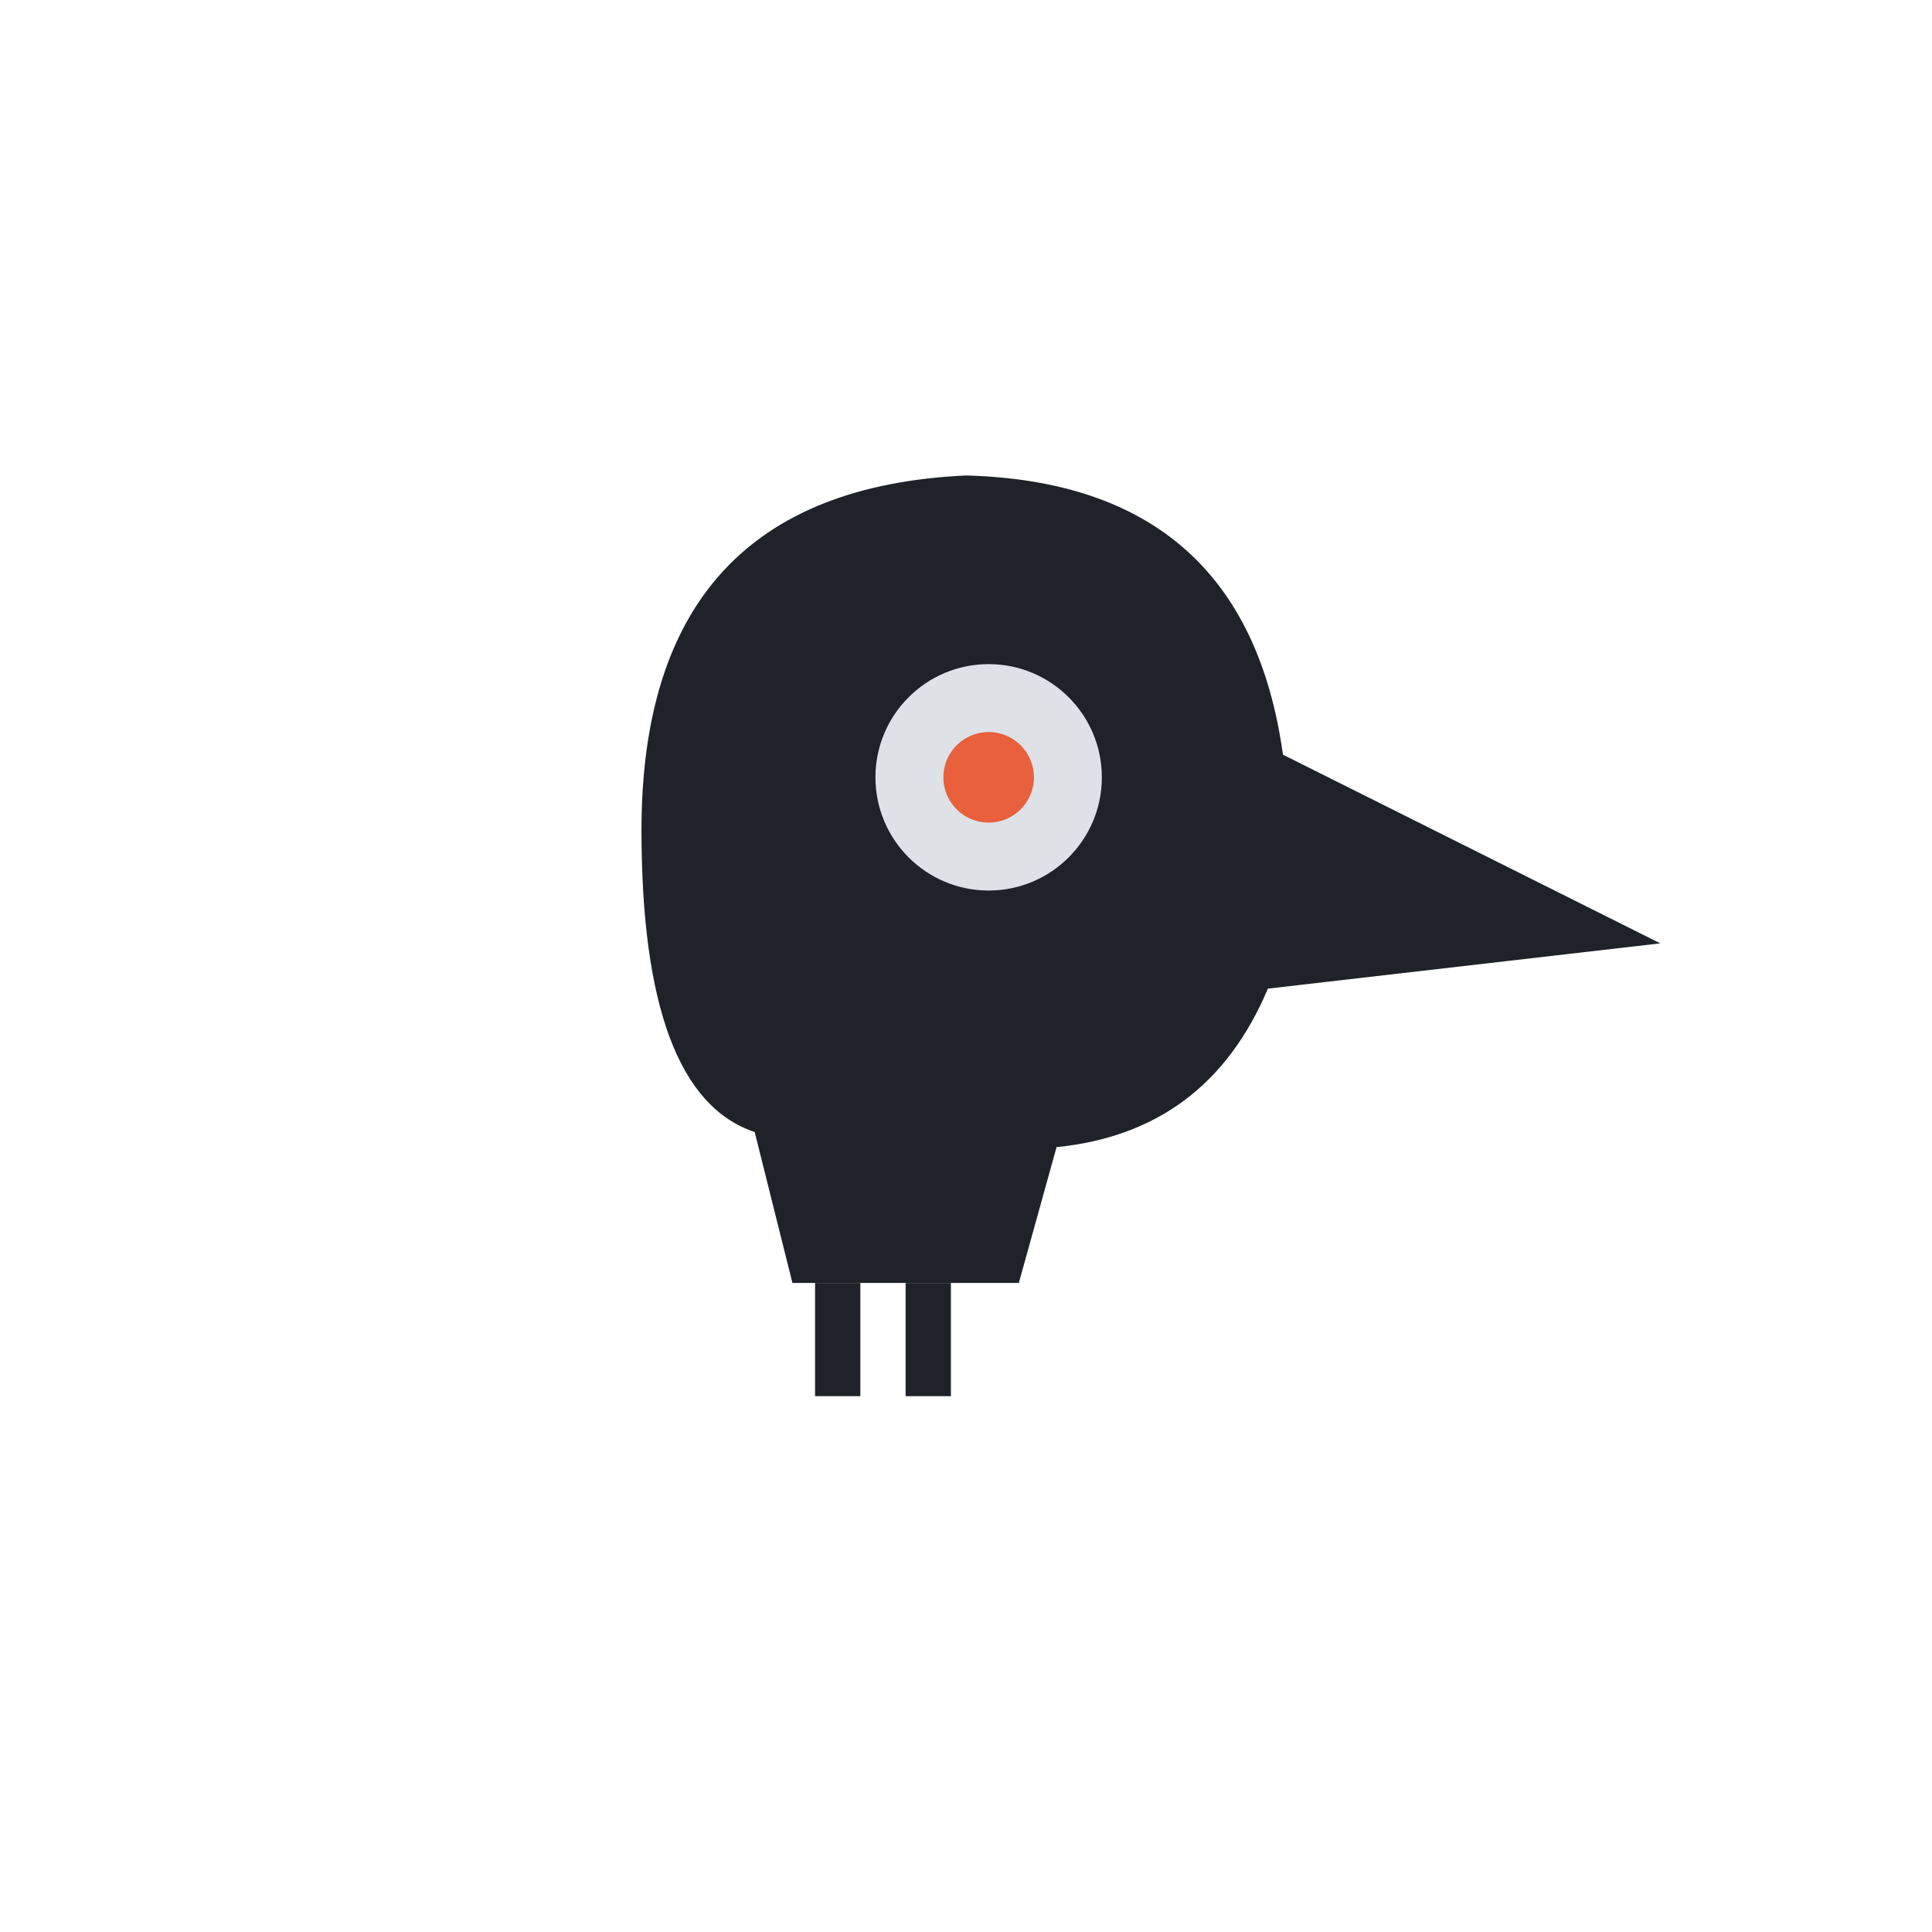
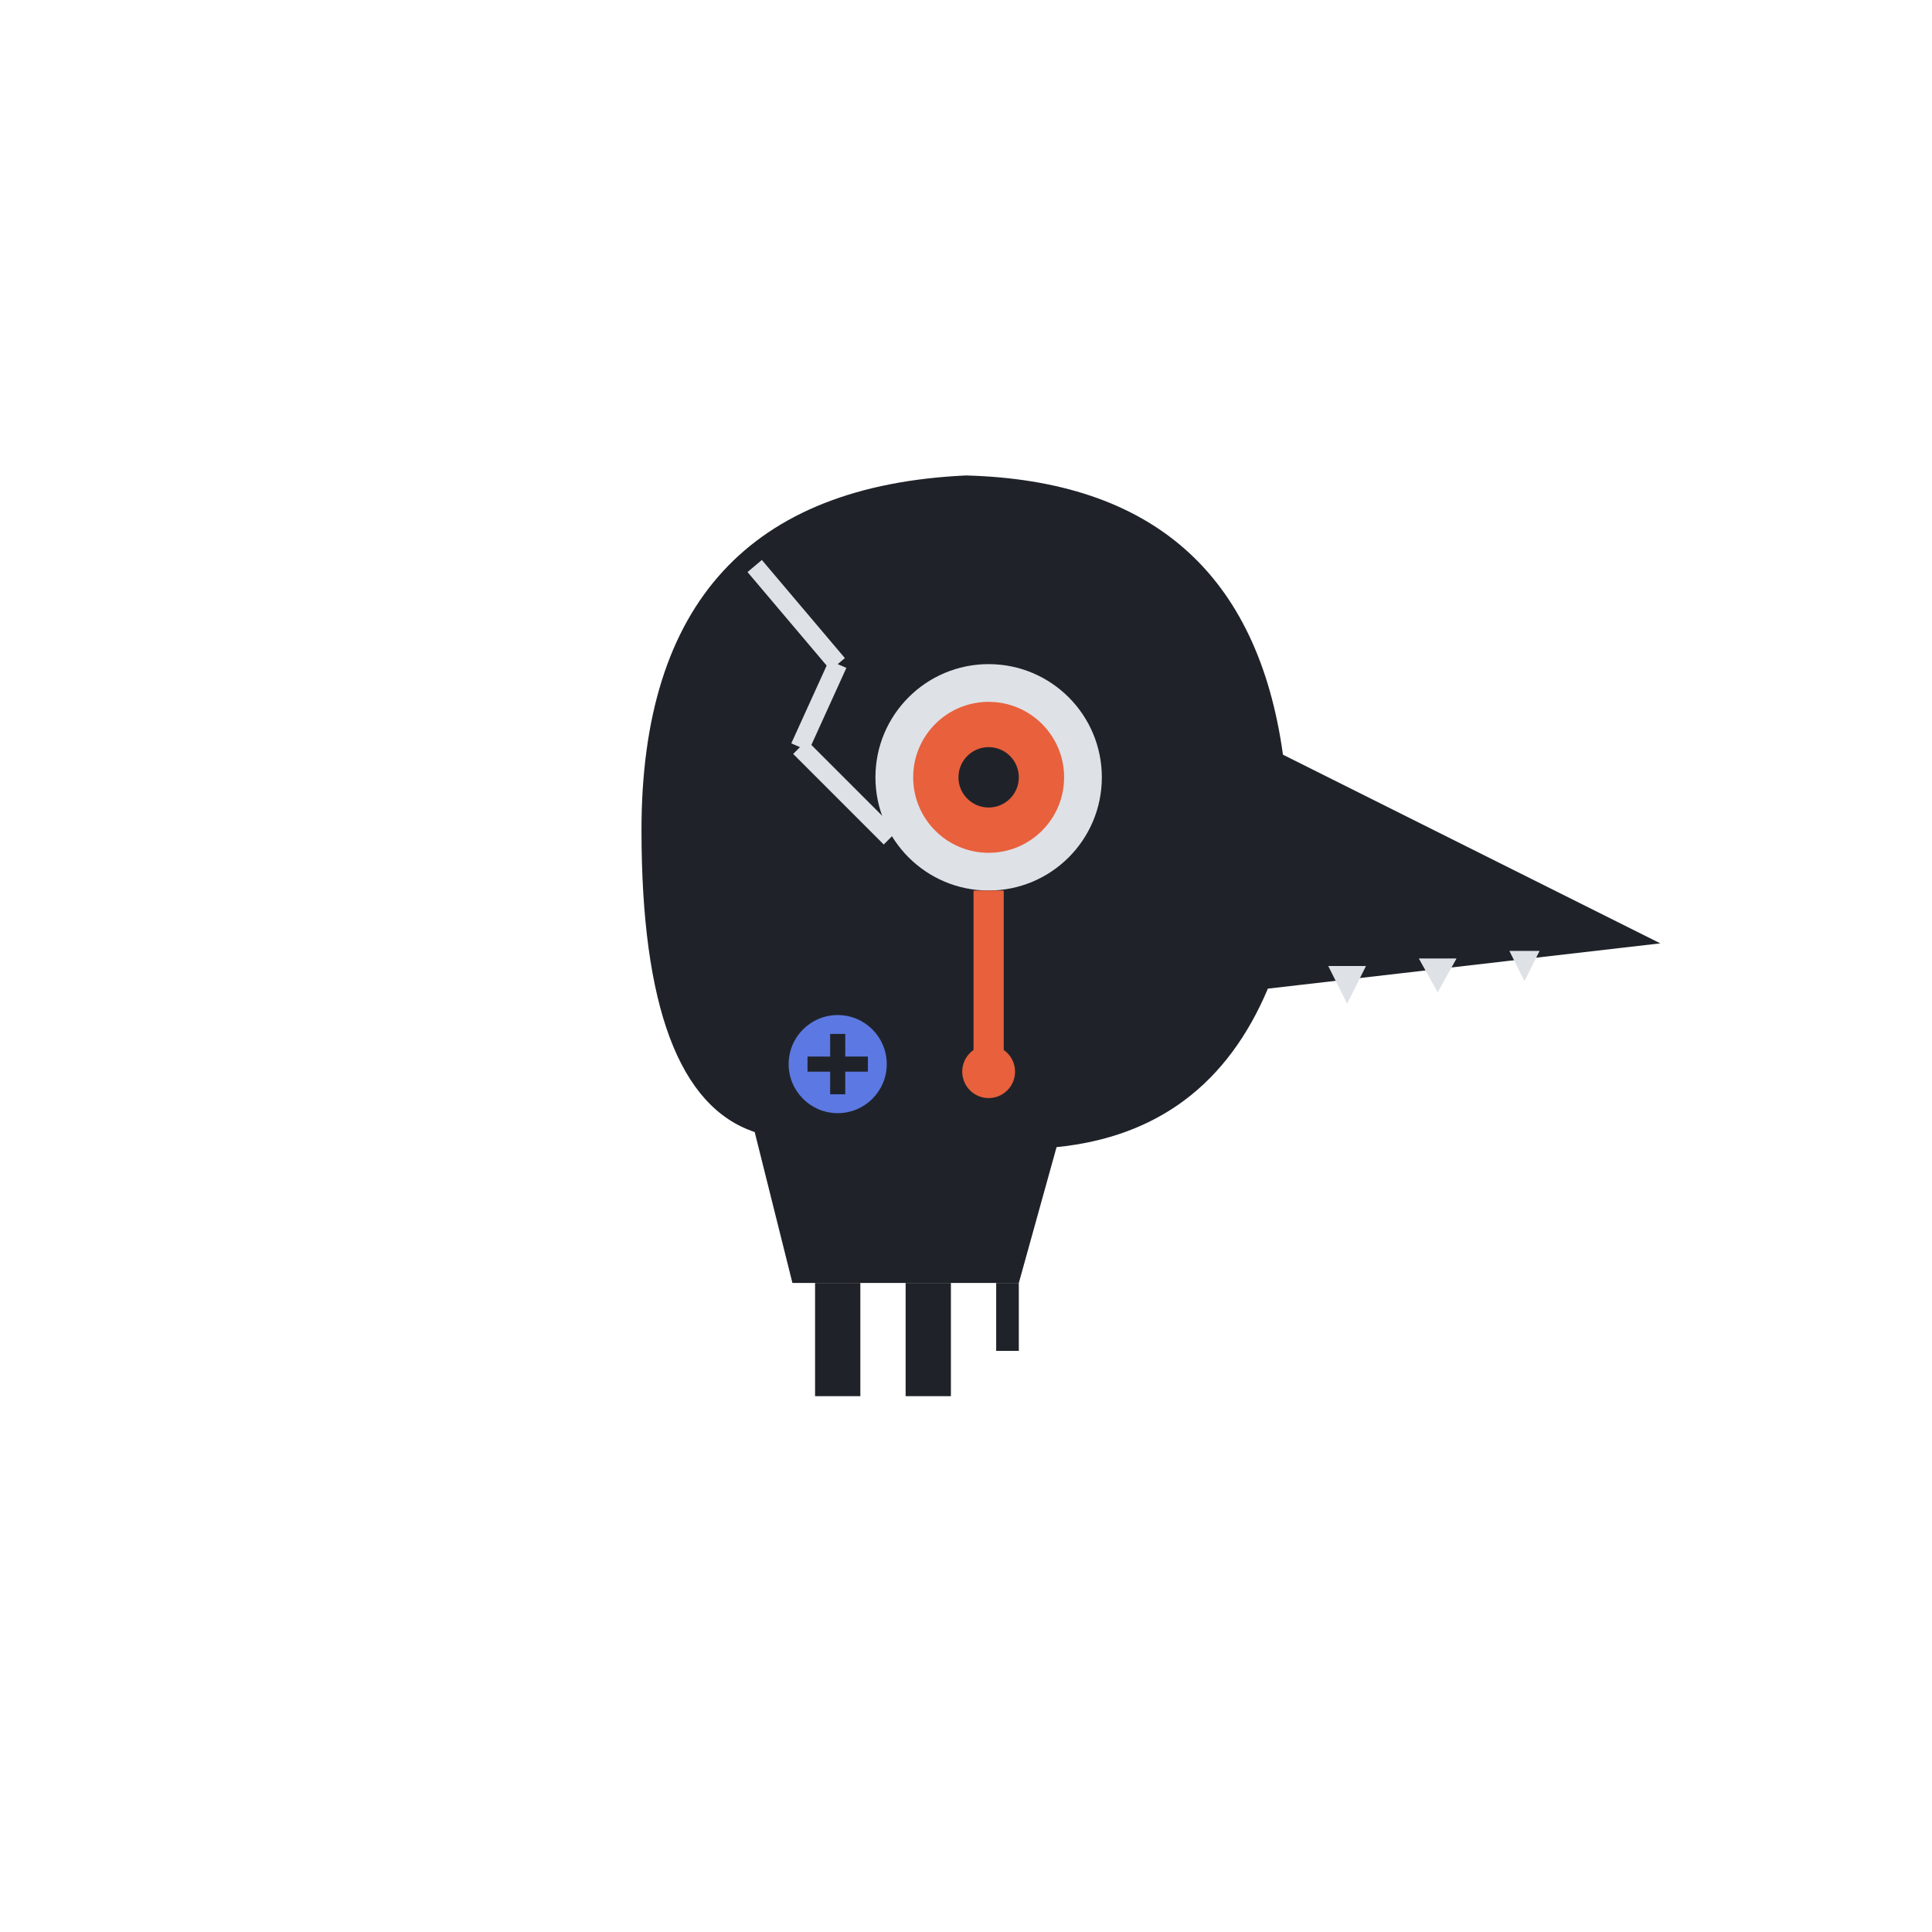
<svg xmlns="http://www.w3.org/2000/svg" viewBox="0 0 512 512">
  <path d="M170 220 Q170 130 256 126 Q330 128 340 200 L440 250 L336 262 Q320 300 280 304 L270 340 h-60 l-10 -40 Q170 290 170 220z" fill="#1F2329" />
+   <polygon points="198.1,151.6 220.1,177.6 223.9,174.4 201.9,148.4" fill="#DEE1E6" />
+   <polygon points="219.7,175.0 209.7,197.0 214.3,199.0 224.3,177.0" fill="#DEE1E6" />
+   <polygon points="210.2,199.8 234.2,223.8 237.8,220.2 213.8,196.2" fill="#DEE1E6" />
  <circle cx="262.0" cy="206.0" r="30" fill="#DEE1E6" />
-   <circle cx="262.0" cy="206.0" r="12" fill="#E8603C" />
+   <circle cx="262.0" cy="206.0" r="20" fill="#E8603C" />
+   <circle cx="262.0" cy="206.0" r="8" fill="#1F2329" />
+   <rect x="258" y="236" width="8" height="46" fill="#E8603C" />
+   <circle cx="262.0" cy="284.0" r="7" fill="#E8603C" />
+   <circle cx="222.0" cy="282.0" r="13" fill="#5C78E2" />
+   <rect x="214" y="280" width="16" height="4" fill="#1F2329" />
+   <rect x="220" y="274" width="4" height="16" fill="#1F2329" />
+   <polygon points="352.0,256.0 362.0,256.0 357.0,266.0" fill="#DEE1E6" />
+   <polygon points="376.0,254.0 386.0,254.0 381.0,263.0" fill="#DEE1E6" />
+   <polygon points="400.0,252.0 408.0,252.0 404.0,260.0" fill="#DEE1E6" />
  <rect x="216" y="340" width="12" height="30" fill="#1F2329" />
  <rect x="240" y="340" width="12" height="30" fill="#1F2329" />
+   <rect x="264" y="340" width="6" height="18" fill="#1F2329" />
</svg>
